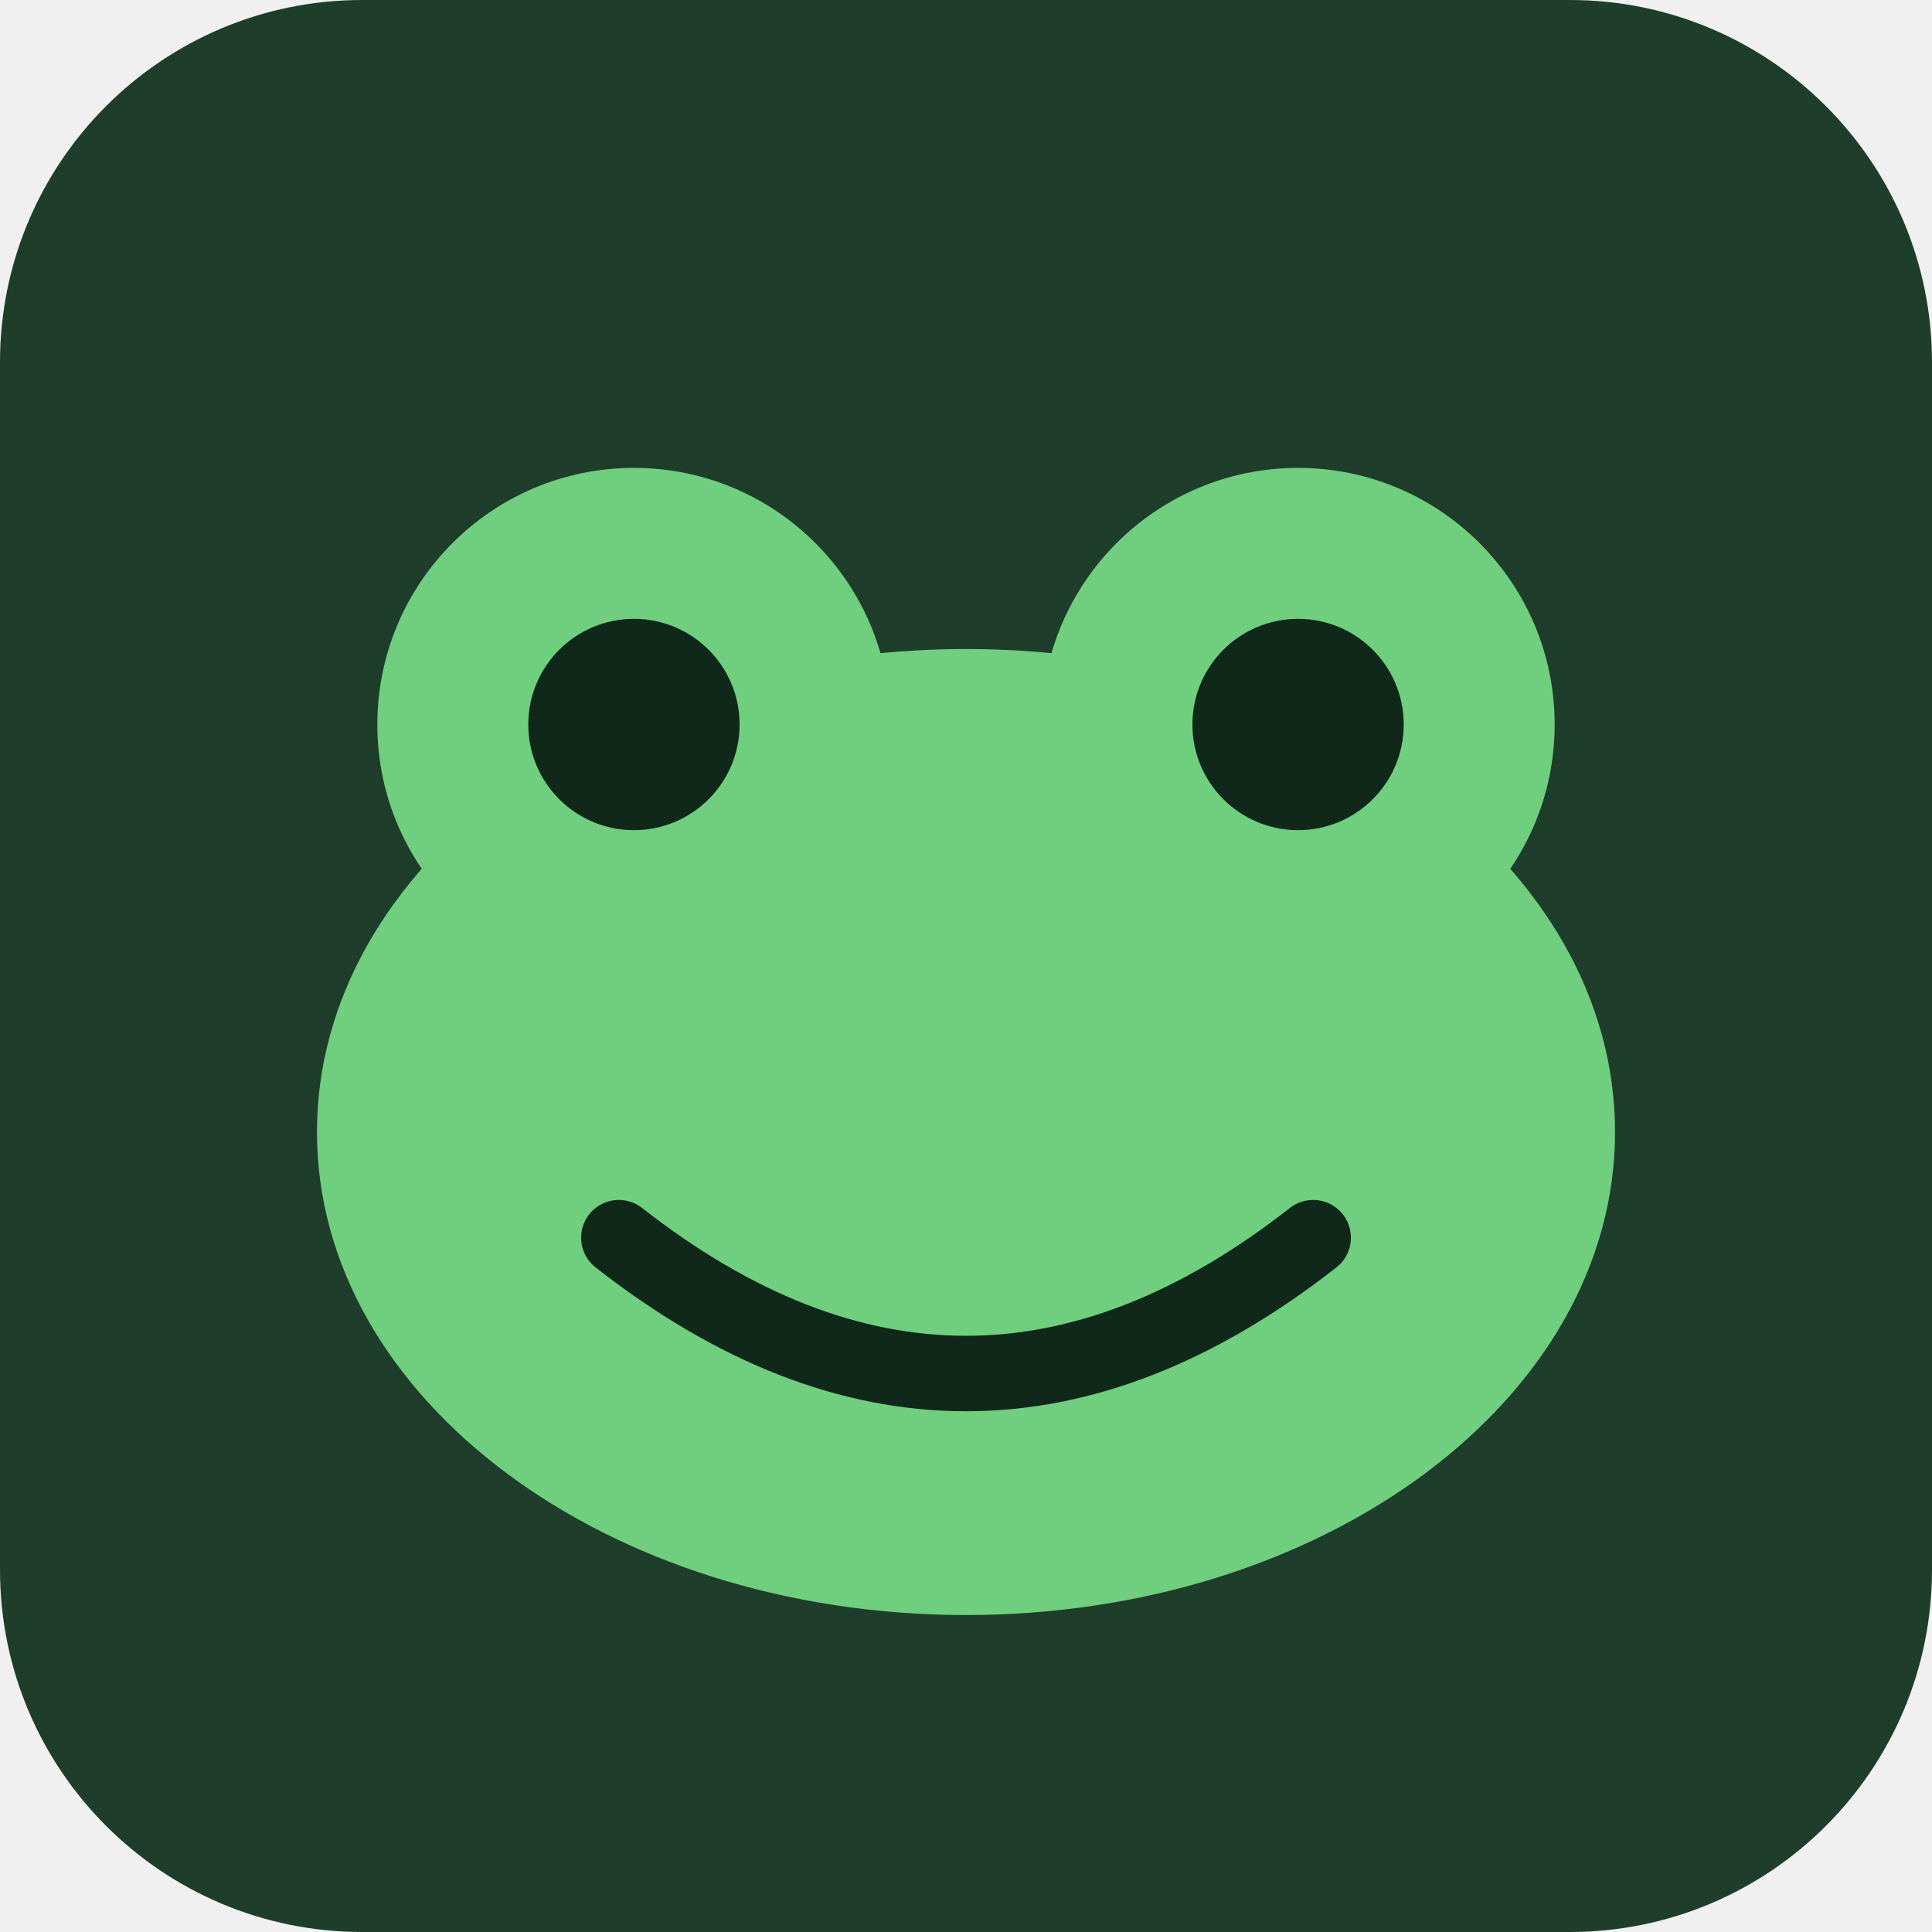
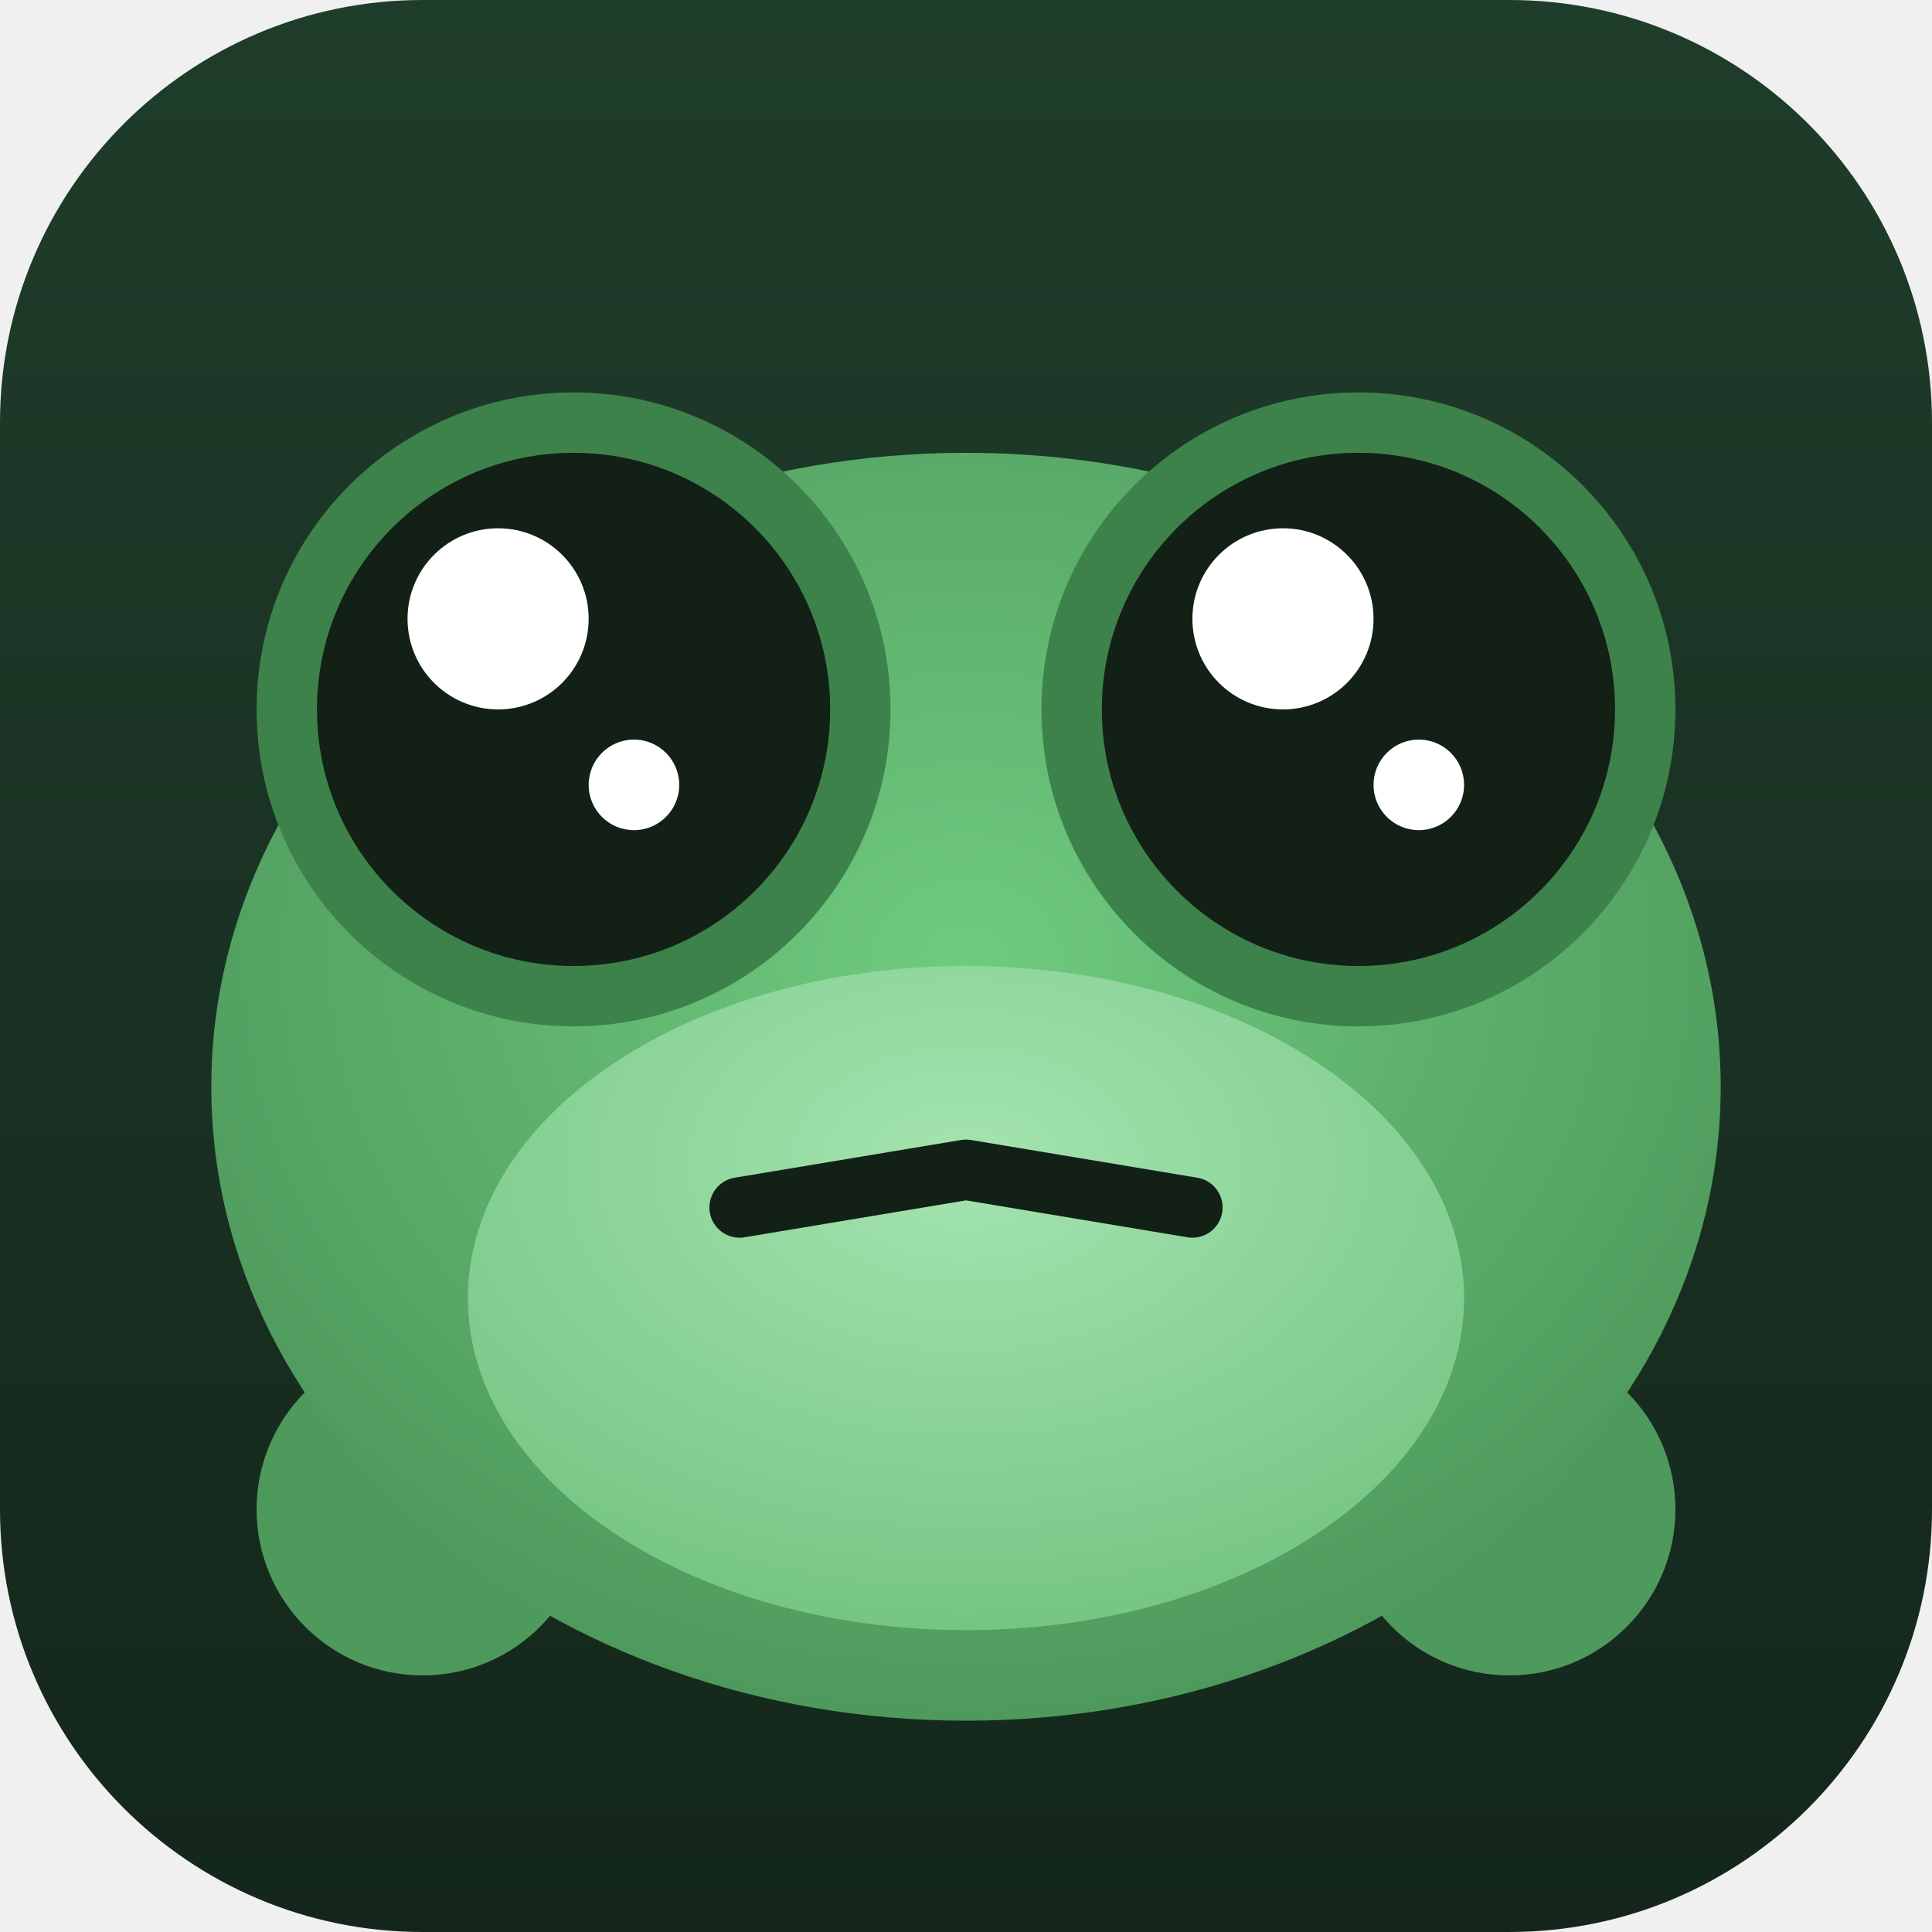
<svg xmlns="http://www.w3.org/2000/svg" width="256" height="256" viewBox="0 0 256 256">
-   <rect width="256" height="256" rx="48" fill="#1f3d2b" />
-   <circle cx="84" cy="96" r="34" fill="#6fcf7f" />
-   <circle cx="172" cy="96" r="34" fill="#6fcf7f" />
-   <ellipse cx="128" cy="150" rx="86" ry="64" fill="#6fcf7f" />
-   <circle cx="84" cy="96" r="14" fill="#10281a" />
-   <circle cx="172" cy="96" r="14" fill="#10281a" />
-   <path d="M82 164 Q128 200 174 164" stroke="#10281a" stroke-width="10" fill="none" stroke-linecap="round" />
+   <defs>
+     <linearGradient id="bg" x1="0" y1="0" x2="0" y2="1">
+       <stop offset="0%" stop-color="#1f3d2b" />
+       <stop offset="100%" stop-color="#14261b" />
+     </linearGradient>
+     <radialGradient id="bodyGrad" cx="50%" cy="40%" r="60%">
+       <stop offset="0%" stop-color="#6fcb7f" />
+       <stop offset="100%" stop-color="#4e995c" />
+     </radialGradient>
+     <radialGradient id="bellyGrad" cx="50%" cy="30%" r="70%">
+       <stop offset="0%" stop-color="#a4e4b0" />
+       <stop offset="100%" stop-color="#76c584" />
+     </radialGradient>
+   </defs>
+   <rect width="256" height="256" rx="56" fill="url(#bg)" />
+   <circle cx="56" cy="200" r="22" fill="#4e995c" />
+   <circle cx="200" cy="200" r="22" fill="#4e995c" />
+   <ellipse cx="128" cy="144" rx="100" ry="84" fill="url(#bodyGrad)" />
+   <ellipse cx="128" cy="172" rx="66" ry="44" fill="url(#bellyGrad)" />
+   <circle cx="76" cy="94" r="42" fill="#3d824b" />
+   <circle cx="76" cy="94" r="34" fill="#122016" />
+   <circle cx="66" cy="82" r="12" fill="#ffffff" />
+   <circle cx="84" cy="104" r="6" fill="#ffffff" />
+   <circle cx="180" cy="94" r="42" fill="#3d824b" />
+   <circle cx="180" cy="94" r="34" fill="#122016" />
+   <circle cx="170" cy="82" r="12" fill="#ffffff" />
+   <circle cx="188" cy="104" r="6" fill="#ffffff" />
+   <path d="M 98 160 L 128 155 L 158 160" stroke="#122016" stroke-width="8" stroke-linecap="round" stroke-linejoin="round" fill="none" />
</svg>
